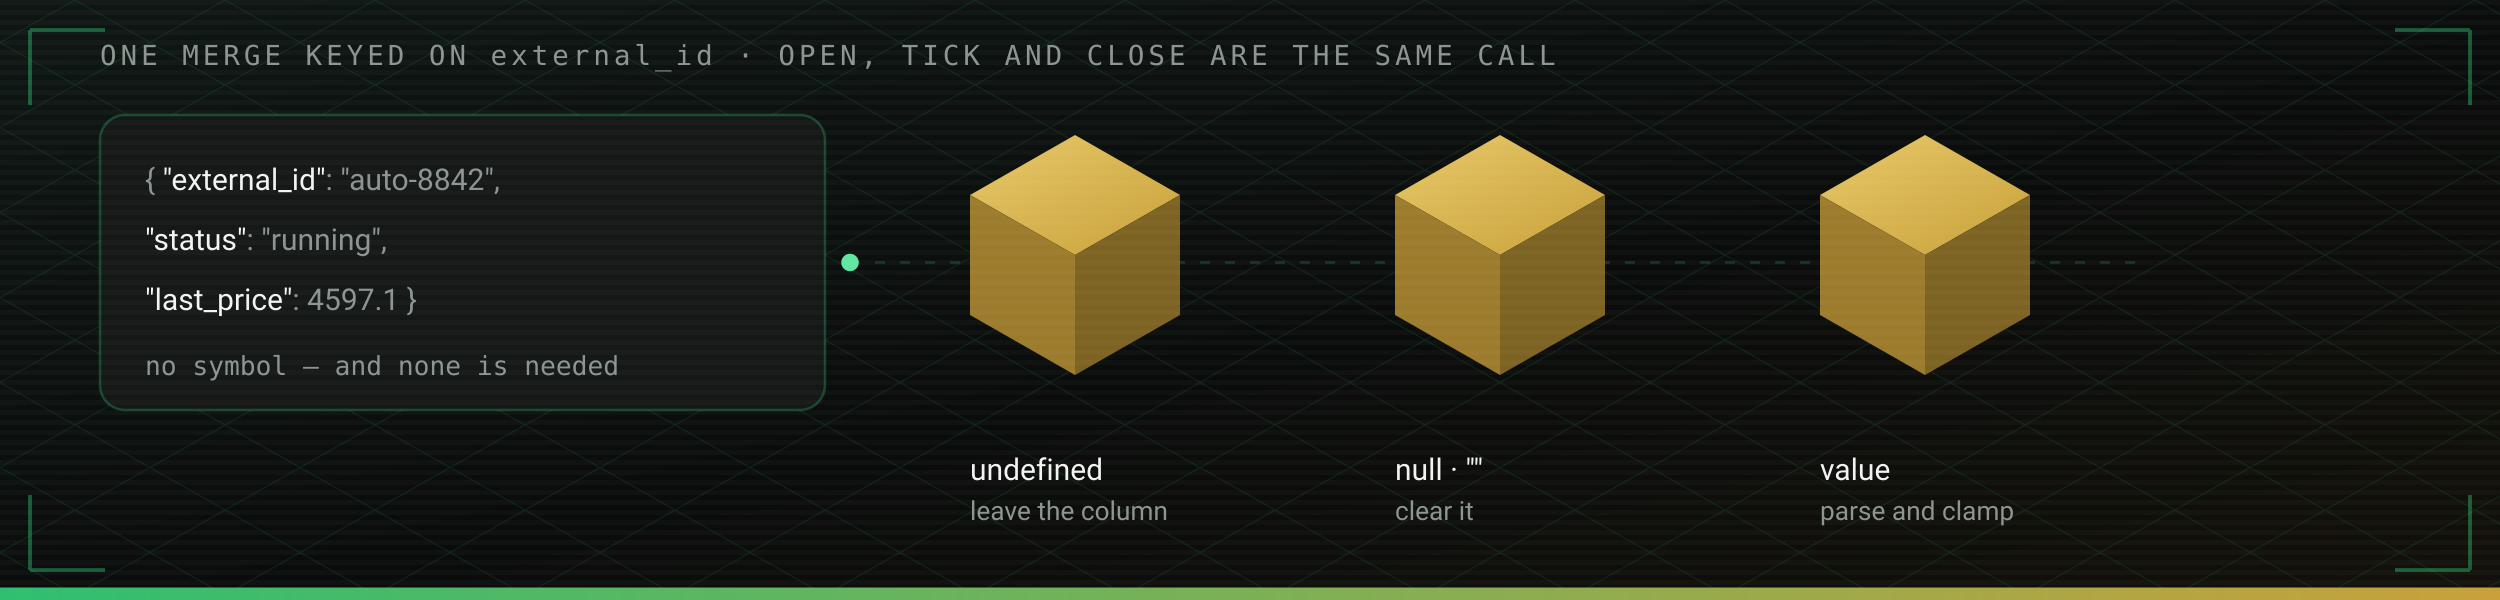
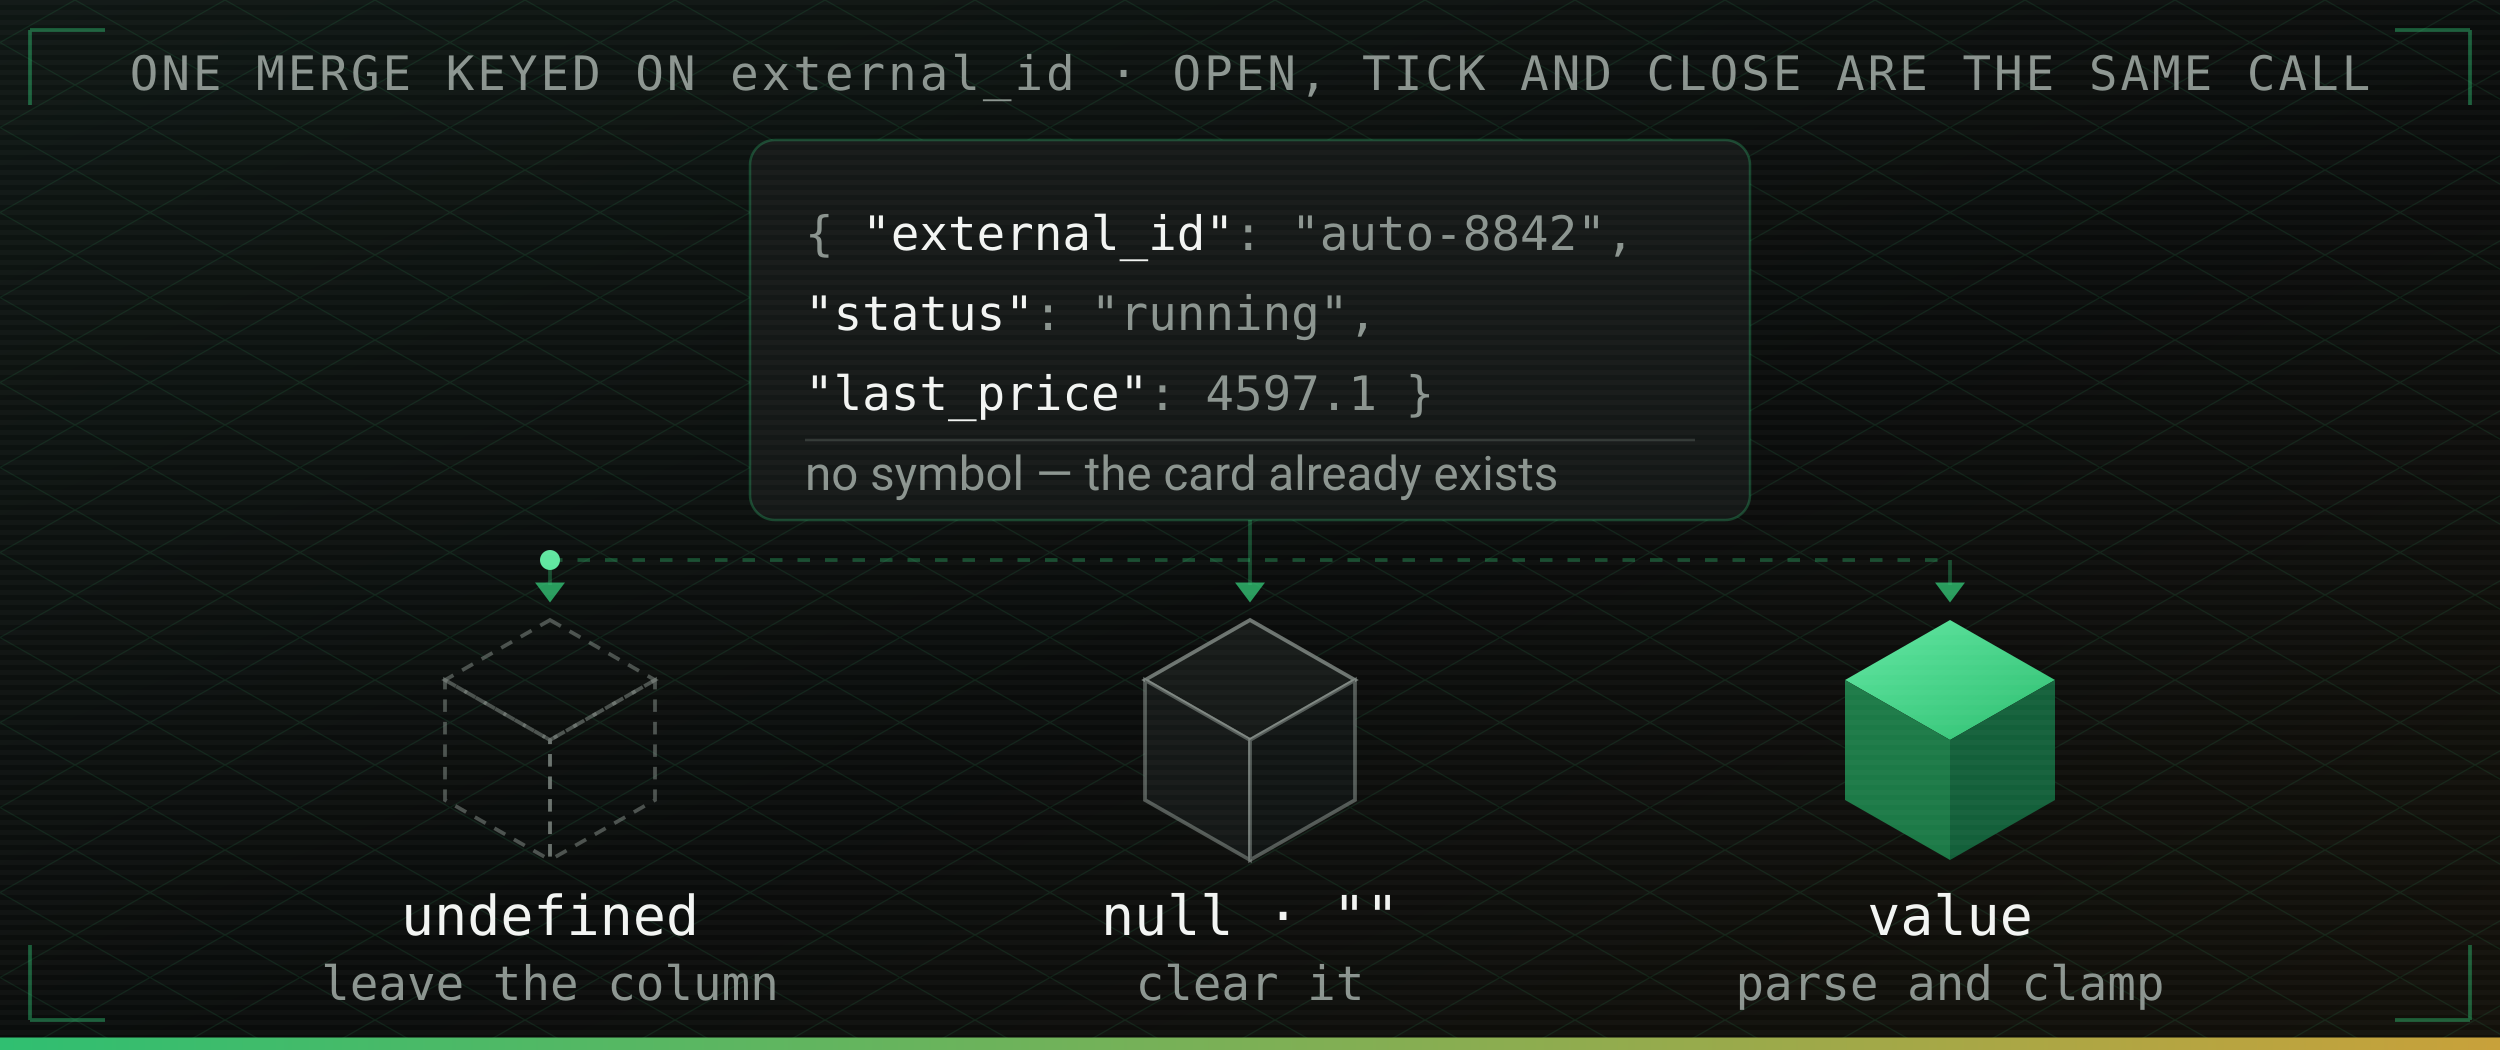
- <svg xmlns="http://www.w3.org/2000/svg" viewBox="0 0 1000 240" width="1000" height="240" role="img" aria-label="The signal bridge merge: an absent field leaves the column, null or empty string clears it, a value is parsed">
+ <svg xmlns="http://www.w3.org/2000/svg" viewBox="0 0 1000 420" width="1000" height="420" role="img" aria-label="The signal bridge merge: one payload keyed on external_id fans out to three outcomes - an absent field leaves the column (hollow cube), null or empty string clears it (emptied cube), a value is parsed and clamped (solid live cube)">
  <defs>
    <linearGradient id="sky" x1="0" y1="0" x2="1" y2="1">
      <stop offset="0%" stop-color="#0e1613" />
      <stop offset="55%" stop-color="#0a0c0b" />
      <stop offset="100%" stop-color="#12100a" />
    </linearGradient>
    <linearGradient id="brand" x1="0" y1="0" x2="1" y2="0">
      <stop offset="0%" stop-color="#2fbf71" />
      <stop offset="100%" stop-color="#c9a13a" />
    </linearGradient>
-     <linearGradient id="goldTop" x1="0" y1="0" x2="1" y2="1">
-       <stop offset="0%" stop-color="#e6c766" />
-       <stop offset="100%" stop-color="#c9a13a" />
+     <linearGradient id="slabTop" x1="0" y1="0" x2="1" y2="1">
+       <stop offset="0%" stop-color="#5fe6a0" />
+       <stop offset="100%" stop-color="#2fbf71" />
    </linearGradient>
    <pattern id="iso" width="60" height="34" patternUnits="userSpaceOnUse">
      <path d="M0 17 L30 0 L60 17 L30 34 Z" fill="none" stroke="#2fbf71" stroke-width=".5" opacity=".12" />
    </pattern>
    <pattern id="scan" width="4" height="4" patternUnits="userSpaceOnUse">
      <rect width="4" height="2" fill="#f2f4f2" opacity=".025" />
    </pattern>
-     <g id="cube">
-       <path d="M0 -24 L42 0 L0 24 L-42 0 Z" fill="url(#goldTop)" />
-       <path d="M-42 0 L0 24 L0 72 L-42 48 Z" fill="#9c7c2c" />
-       <path d="M42 0 L0 24 L0 72 L42 48 Z" fill="#7d6323" />
+     <g id="cubeGhost">
+       <path d="M0 -24 L42 0 L0 24 L-42 0 Z" fill="none" stroke="#8b948f" stroke-opacity=".5" stroke-width="1.5" stroke-dasharray="5 4" />
+       <path d="M-42 0 L0 24 L0 72 L-42 48 Z" fill="none" stroke="#8b948f" stroke-opacity=".5" stroke-width="1.5" stroke-dasharray="5 4" />
+       <path d="M42 0 L0 24 L0 72 L42 48 Z" fill="none" stroke="#8b948f" stroke-opacity=".5" stroke-width="1.5" stroke-dasharray="5 4" />
+     </g>
+     <g id="cubeCleared">
+       <path d="M0 -24 L42 0 L0 24 L-42 0 Z" fill="#161a18" stroke="#8b948f" stroke-opacity=".75" stroke-width="1.5" />
+       <path d="M-42 0 L0 24 L0 72 L-42 48 Z" fill="#141817" stroke="#8b948f" stroke-opacity=".55" stroke-width="1.5" />
+       <path d="M42 0 L0 24 L0 72 L42 48 Z" fill="#101413" stroke="#8b948f" stroke-opacity=".55" stroke-width="1.5" />
+     </g>
+     <g id="cubeLive">
+       <path d="M0 -24 L42 0 L0 24 L-42 0 Z" fill="url(#slabTop)" />
+       <path d="M-42 0 L0 24 L0 72 L-42 48 Z" fill="#1c7a47" />
+       <path d="M42 0 L0 24 L0 72 L42 48 Z" fill="#13603a" />
    </g>
  </defs>
  <style>
    text { font-family: system-ui, 'Segoe UI', Roboto, sans-serif; }
-     .mono { font-family: ui-monospace, SFMono-Regular, Menlo, Consolas, monospace; }
+     /* .mono must also win on descendants: the bare `text` type selector above
+        beats plain inheritance, so a group carrying .mono alone silently
+        rendered its text children in the sans stack. */
+     .mono, .mono text { font-family: ui-monospace, SFMono-Regular, Menlo, Consolas, monospace; }

    .rise { animation: rise 3.6s ease-in-out infinite alternate; }
    .d1 { animation-delay: 0s; }
    .d2 { animation-delay: .45s; }
    .d3 { animation-delay: .9s; }
    .flow { animation: flow 4s ease-in-out infinite; }
    .drift { animation: drift 12s linear infinite; }

    @keyframes rise { from { transform: translateY(4px); } to { transform: translateY(-4px); } }
+     /* Clamped to the 560 units the spine actually spans, so the dot never fades
+        out in empty space past the last column. */
    @keyframes flow { 0% { transform: translateX(0); opacity: 0; }
-                       15% { opacity: 1; }
-                       55%,100% { transform: translateX(500px); opacity: 0; } }
+                       12% { opacity: 1; }
+                       88% { opacity: 1; }
+                       100% { transform: translateX(560px); opacity: 0; } }
    @keyframes drift { from { transform: translateX(0); } to { transform: translateX(60px); } }

    @media (prefers-reduced-motion: reduce) {
      .rise, .flow, .drift { animation: none; }
+       /* The dot goes, but the static arrowheads keep the direction readable. */
      .flow { opacity: 0; }
    }
  </style>
-   <rect width="1000" height="240" fill="url(#sky)" />
+   <rect width="1000" height="420" fill="url(#sky)" />
  <g class="drift">
-     <rect x="-60" y="0" width="1120" height="240" fill="url(#iso)" />
+     <rect x="-60" y="0" width="1120" height="420" fill="url(#iso)" />
  </g>
-   <text class="mono" x="40" y="26" font-size="11" letter-spacing="1.6" fill="#8b948f" text-anchor="start">ONE MERGE KEYED ON external_id · OPEN, TICK AND CLOSE ARE THE SAME CALL</text>
-   <rect x="40" y="46" width="290" height="118" rx="10" fill="#141817" stroke="#2fbf71" stroke-opacity=".3" />
-   <g class="mono" font-size="12" text-anchor="start" fill="#8b948f">
-     <text x="58" y="76">{ <tspan fill="#f2f4f2">"external_id"</tspan>: "auto-8842",</text>
-     <text x="58" y="100">
+   <text class="mono" x="500" y="36" font-size="19" letter-spacing="1.2" fill="#8b948f" text-anchor="middle">ONE MERGE KEYED ON external_id · OPEN, TICK AND CLOSE ARE THE SAME CALL</text>
+   <rect x="300" y="56" width="400" height="152" rx="10" fill="#141817" stroke="#2fbf71" stroke-opacity=".3" />
+   <g class="mono" font-size="19" text-anchor="start" fill="#8b948f">
+     <text x="322" y="100">{ <tspan fill="#f2f4f2">"external_id"</tspan>: "auto-8842",</text>
+     <text x="322" y="132">
      <tspan fill="#f2f4f2">"status"</tspan>: "running",</text>
-     <text x="58" y="124">
+     <text x="322" y="164">
      <tspan fill="#f2f4f2">"last_price"</tspan>: 4597.1 }</text>
  </g>
-   <text class="mono" x="58" y="150" font-size="10.5" fill="#8b948f" text-anchor="start">no symbol — and none is needed</text>
-   <g transform="translate(340 105)">
-     <path d="M0 0 L520 0" stroke="#2fbf71" stroke-opacity=".22" stroke-width="1" stroke-dasharray="4 6" />
+   <path d="M322 176 L678 176" stroke="#8b948f" stroke-opacity=".25" stroke-width="1" />
+   <text x="322" y="196" font-size="19" fill="#8b948f" text-anchor="start">no symbol — the card already exists</text>
+   <g stroke="#2fbf71" stroke-opacity=".35" stroke-width="1.5" fill="none">
+     <path d="M500 208 L500 224" />
+     <path d="M220 224 L780 224" stroke-dasharray="5 6" />
+     <path d="M220 224 L220 234" />
+     <path d="M500 224 L500 234" />
+     <path d="M780 224 L780 234" />
+   </g>
+   <g fill="#2fbf71" opacity=".8">
+     <path d="M214 233 L226 233 L220 241 Z" />
+     <path d="M494 233 L506 233 L500 241 Z" />
+     <path d="M774 233 L786 233 L780 241 Z" />
+   </g>
+   <g transform="translate(220 224)">
    <g class="flow">
-       <circle cx="0" cy="0" r="3.5" fill="#5fe6a0" />
+       <circle cx="0" cy="0" r="4" fill="#5fe6a0" />
    </g>
  </g>
-   <g transform="translate(430 78)">
+   <g transform="translate(220 272)">
    <g class="rise d1">
-       <use href="#cube" />
+       <use href="#cubeGhost" />
    </g>
  </g>
-   <g transform="translate(600 78)">
+   <g transform="translate(500 272)">
    <g class="rise d2">
-       <use href="#cube" />
+       <use href="#cubeCleared" />
    </g>
  </g>
-   <g transform="translate(770 78)">
+   <g transform="translate(780 272)">
    <g class="rise d3">
-       <use href="#cube" />
+       <use href="#cubeLive" />
    </g>
  </g>
-   <g class="mono" text-anchor="start">
-     <text x="388" y="192" font-size="12" fill="#f2f4f2">undefined</text>
-     <text x="388" y="208" font-size="10.5" fill="#8b948f">leave the column</text>
-     <text x="558" y="192" font-size="12" fill="#f2f4f2">null · ""</text>
-     <text x="558" y="208" font-size="10.5" fill="#8b948f">clear it</text>
-     <text x="728" y="192" font-size="12" fill="#f2f4f2">value</text>
-     <text x="728" y="208" font-size="10.5" fill="#8b948f">parse and clamp</text>
+   <g class="mono" text-anchor="middle">
+     <text x="220" y="374" font-size="22" fill="#f2f4f2">undefined</text>
+     <text x="220" y="400" font-size="19" fill="#8b948f">leave the column</text>
+     <text x="500" y="374" font-size="22" fill="#f2f4f2">null · ""</text>
+     <text x="500" y="400" font-size="19" fill="#8b948f">clear it</text>
+     <text x="780" y="374" font-size="22" fill="#f2f4f2">value</text>
+     <text x="780" y="400" font-size="19" fill="#8b948f">parse and clamp</text>
  </g>
  <g stroke="#2fbf71" stroke-width="1.5" opacity=".45" fill="none">
    <path d="M12 12 l30 0 M12 12 l0 30" />
    <path d="M988 12 l-30 0 M988 12 l0 30" />
-     <path d="M12 228 l30 0 M12 228 l0 -30" />
-     <path d="M988 228 l-30 0 M988 228 l0 -30" />
+     <path d="M12 408 l30 0 M12 408 l0 -30" />
+     <path d="M988 408 l-30 0 M988 408 l0 -30" />
  </g>
-   <rect width="1000" height="240" fill="url(#scan)" />
-   <rect x="0" y="235" width="1000" height="5" fill="url(#brand)" />
+   <rect width="1000" height="420" fill="url(#scan)" />
+   <rect x="0" y="415" width="1000" height="5" fill="url(#brand)" />
</svg>
